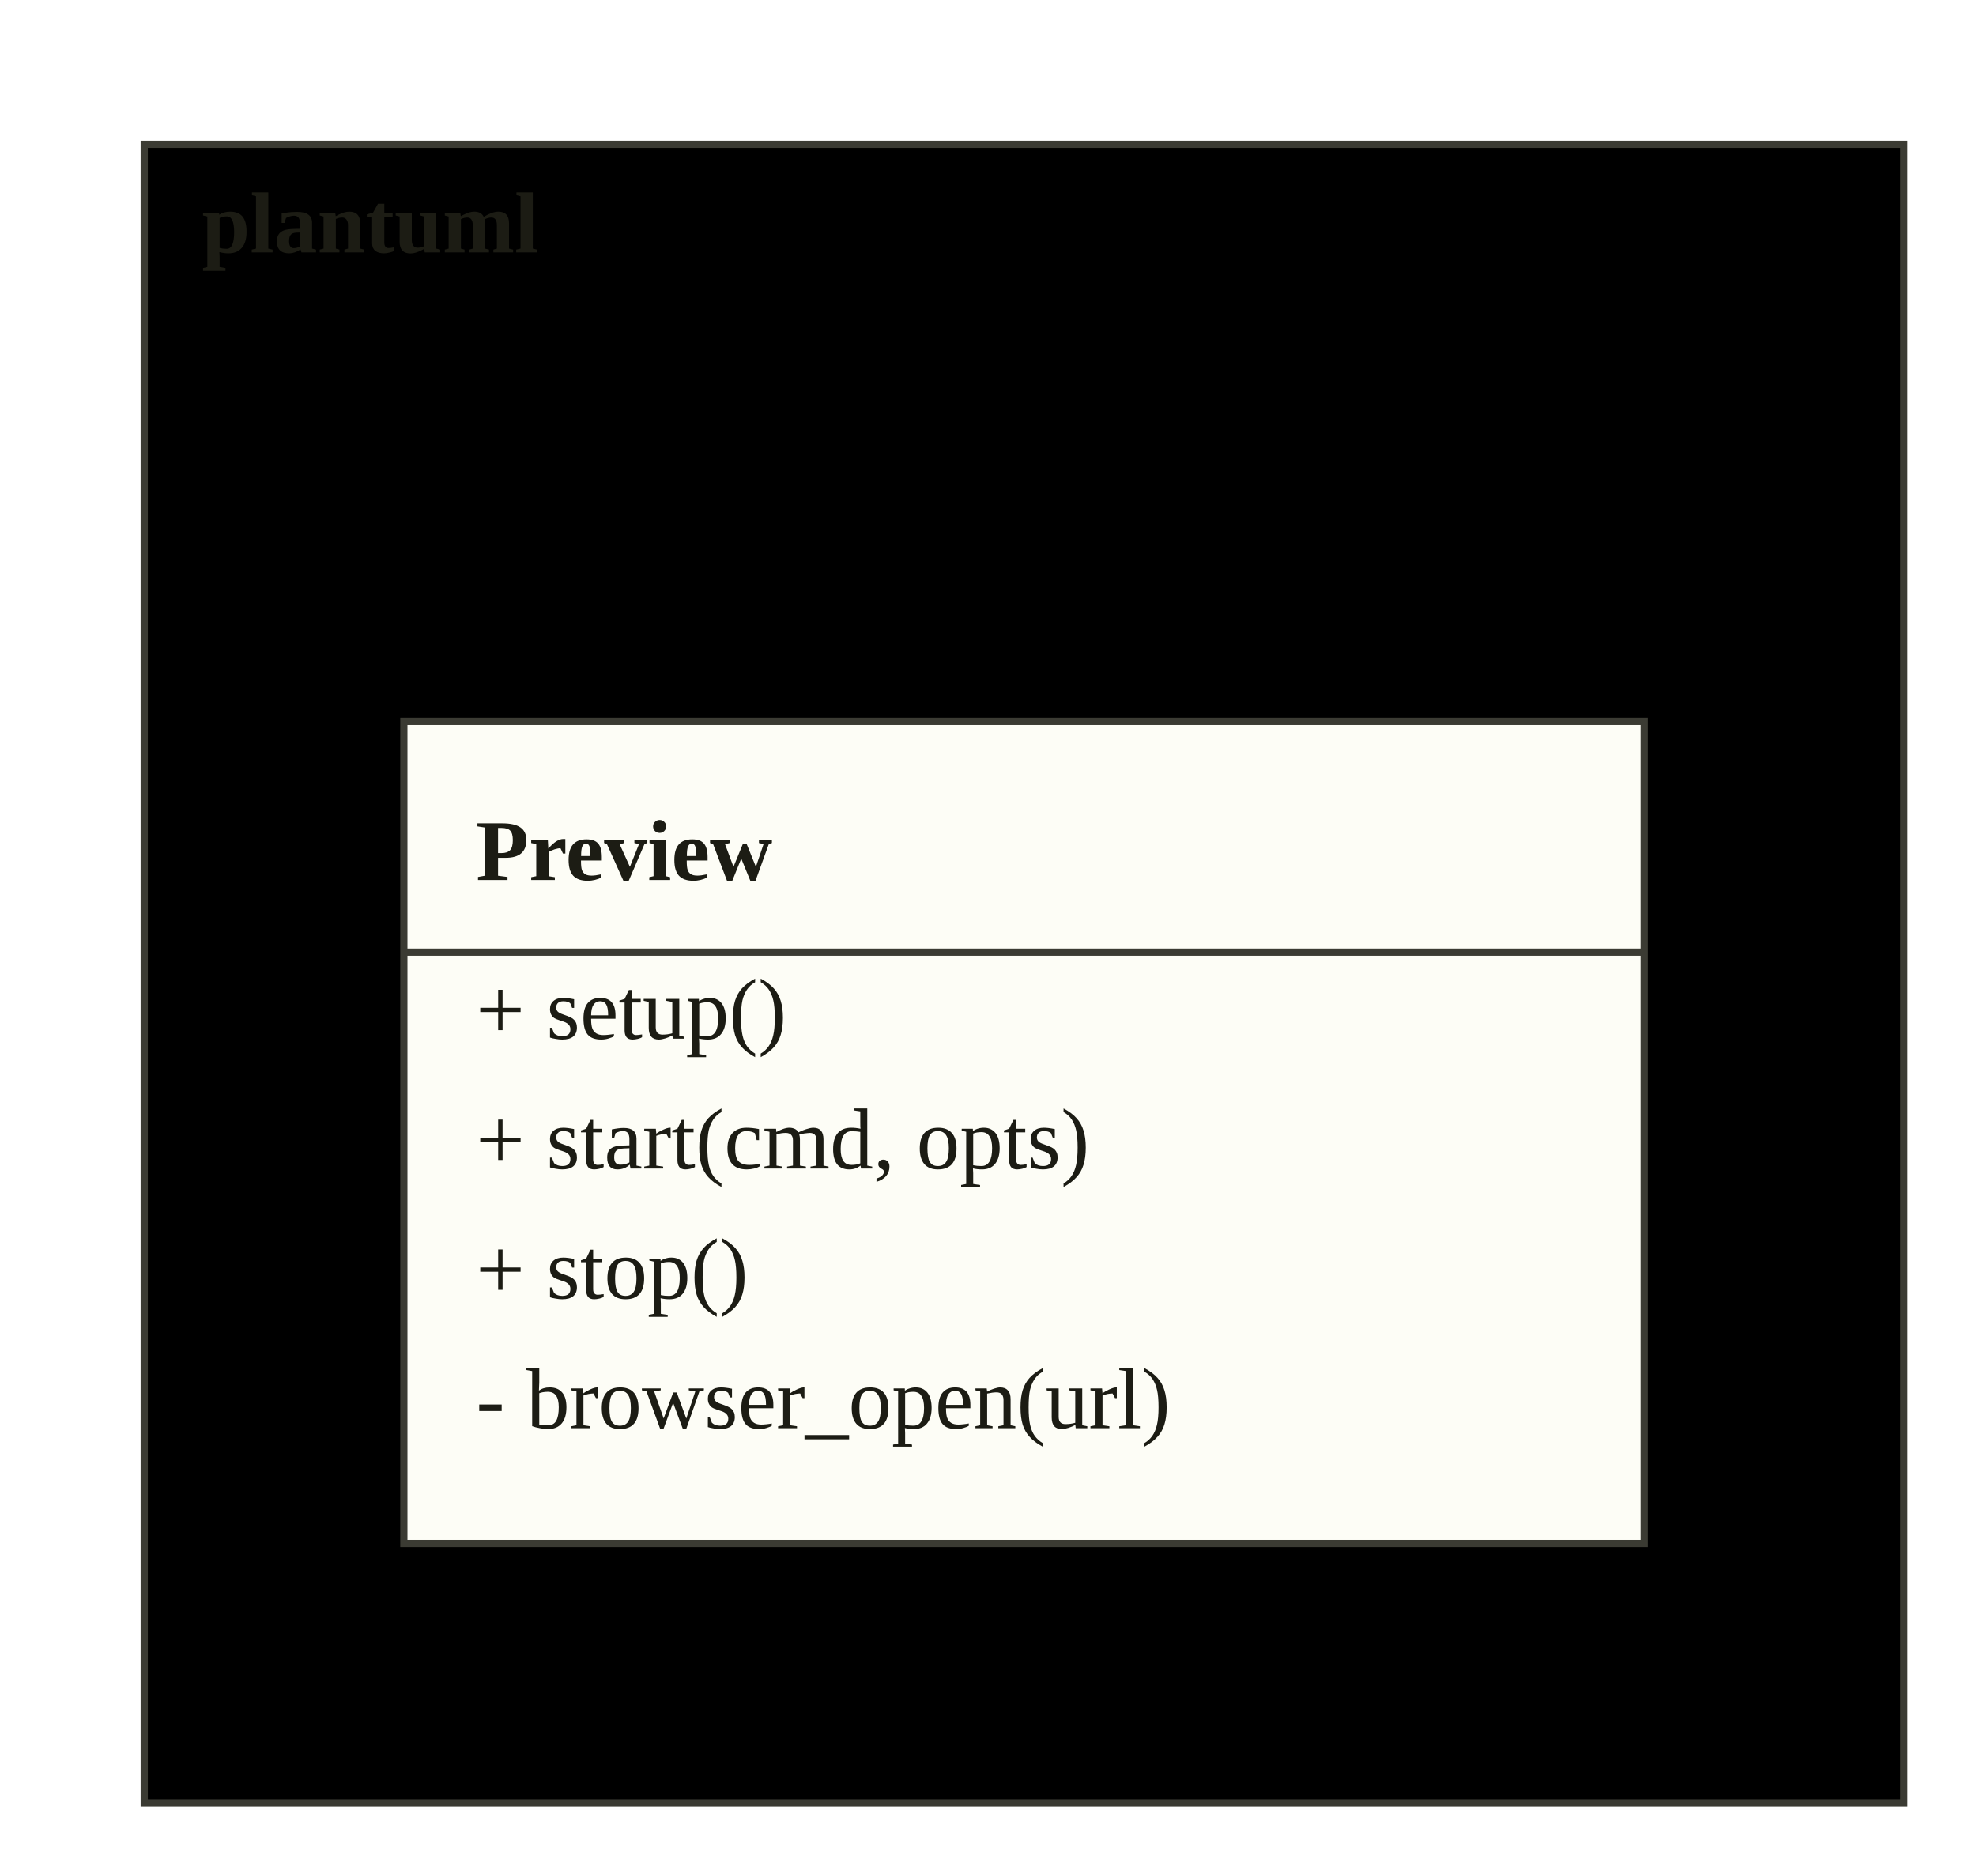
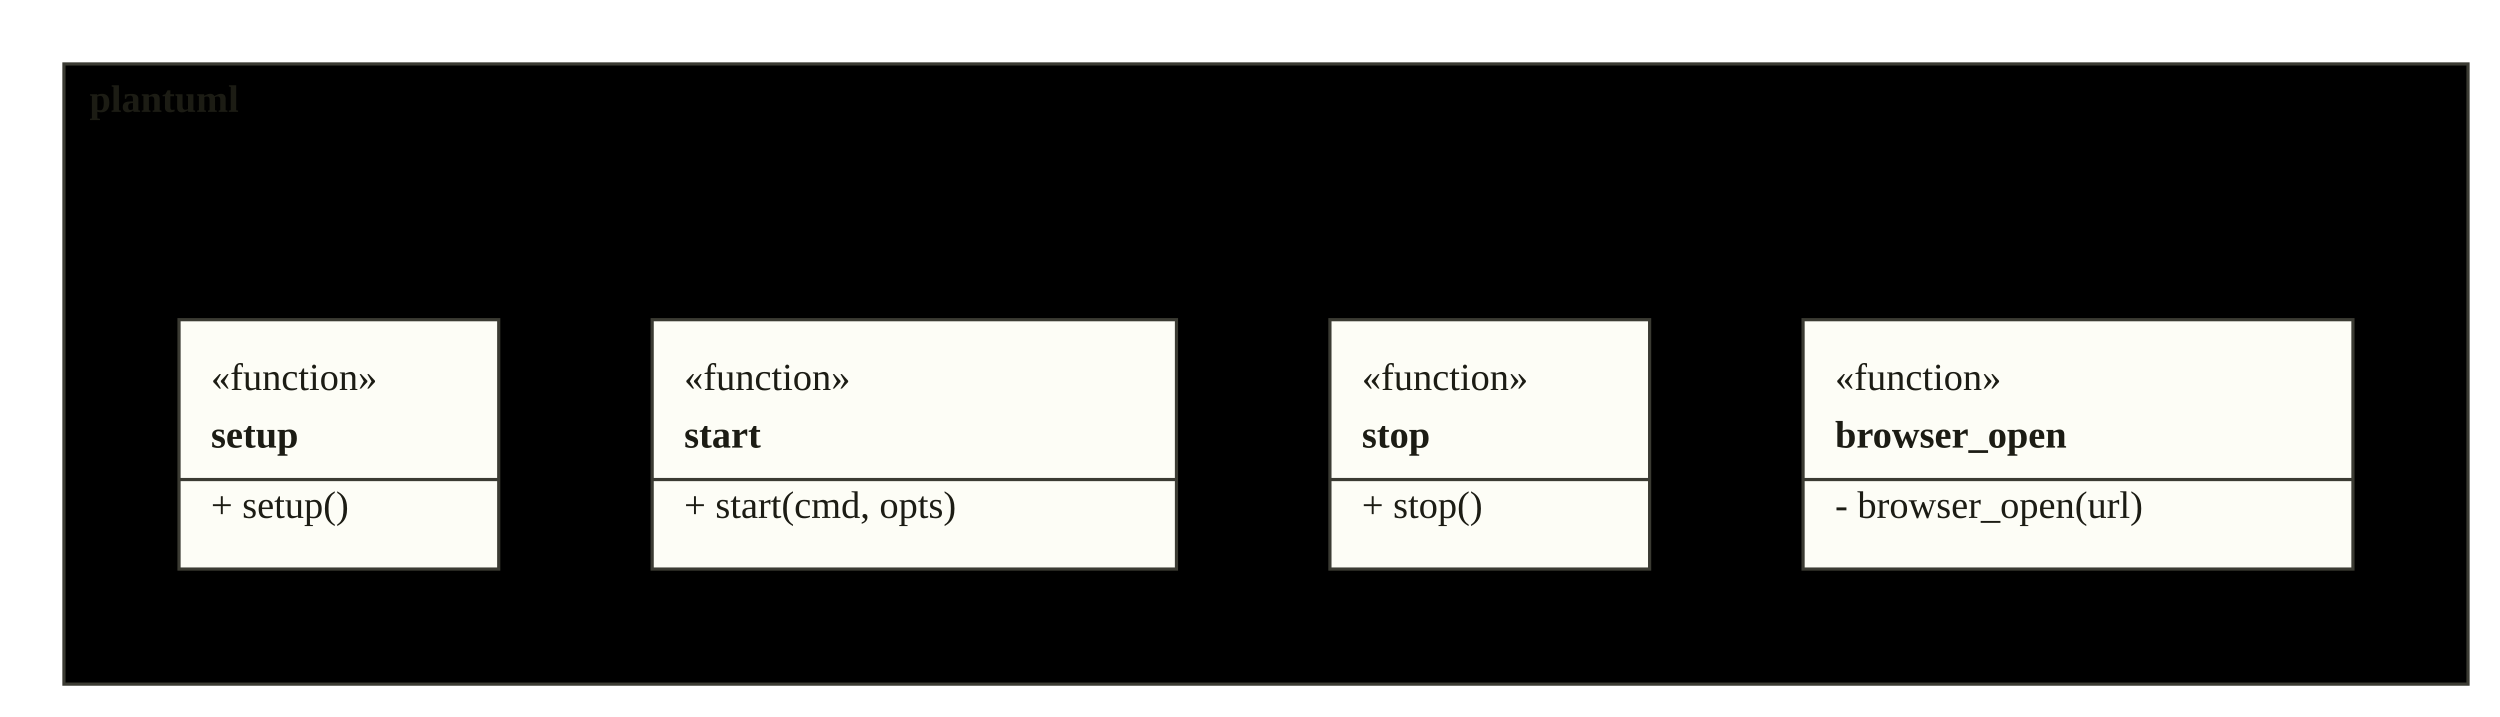
- <svg xmlns="http://www.w3.org/2000/svg" viewBox="-10 -10 274 260" width="274" height="260" class="pr-diagram" role="img">
+ <svg xmlns="http://www.w3.org/2000/svg" viewBox="-10 -10 782 224" width="782" height="224" class="pr-diagram" role="img">
  <style>
  :root { color-scheme: light dark; }
  .pr-diagram { font-family: var(--pr-font, ui-monospace, monospace); font-size: 12px; }
  .pr-box rect { fill: var(--pr-box-fill, #fdfdf6); stroke: var(--pr-stroke, #3b3b33); }
  .pr-container &gt; rect { fill: var(--pr-container-fill, none); stroke: var(--pr-stroke, #3b3b33); stroke-dasharray: none; }
  .pr-note rect { fill: var(--pr-note-fill, #fbf6d9); stroke: var(--pr-stroke, #3b3b33); }
  text { fill: var(--pr-text, #1c1c14); }
  .pr-header { font-weight: 600; }
  .pr-abstract .pr-header { font-style: italic; }
  .pr-sep { stroke: var(--pr-stroke, #3b3b33); }
  .pr-edge { stroke: var(--pr-stroke, #3b3b33); fill: none; }
  .pr-edge-realization, .pr-edge-dependency, .pr-edge-attachment { stroke-dasharray: 6 4; }
</style>
  <defs>
    <marker id="pr-tri" viewBox="0 0 14 12" refX="13" refY="6" markerWidth="14" markerHeight="12" orient="auto">
      <path d="M1,1 L13,6 L1,11 Z" fill="var(--pr-box-fill, #fdfdf6)" stroke="var(--pr-stroke, #3b3b33)" />
    </marker>
    <marker id="pr-diamond-filled" viewBox="0 0 16 10" refX="15" refY="5" markerWidth="16" markerHeight="10" orient="auto">
      <path d="M1,5 L8,1 L15,5 L8,9 Z" fill="var(--pr-stroke, #3b3b33)" />
    </marker>
    <marker id="pr-diamond" viewBox="0 0 16 10" refX="15" refY="5" markerWidth="16" markerHeight="10" orient="auto">
      <path d="M1,5 L8,1 L15,5 L8,9 Z" fill="var(--pr-box-fill, #fdfdf6)" stroke="var(--pr-stroke, #3b3b33)" />
    </marker>
    <marker id="pr-arrow" viewBox="0 0 12 12" refX="11" refY="6" markerWidth="12" markerHeight="12" orient="auto">
      <path d="M1,1 L11,6 L1,11" fill="none" stroke="var(--pr-stroke, #3b3b33)" />
    </marker>
  </defs>
  <g id="plantuml.preview" class="pr-container pr-classifier-namespace">
-     <rect x="28" y="50" width="208" height="172" />
+     <rect x="28" y="50" width="716" height="136" />
    <text class="pr-header" x="36" y="65">preview</text>
  </g>
  <g id="plantuml" class="pr-container pr-classifier-namespace">
-     <rect x="10" y="10" width="244" height="230" />
+     <rect x="10" y="10" width="752" height="194" />
    <text class="pr-header" x="18" y="25">plantuml</text>
  </g>
-   <g id="plantuml.preview.Preview" class="pr-box pr-classifier-class">
-     <rect x="46" y="90" width="172" height="114" />
-     <text class="pr-header" x="56" y="112">Preview</text>
-     <line class="pr-sep" x1="46" y1="122" x2="218" y2="122" />
-     <text x="56" y="134">+ setup()</text>
-     <text x="56" y="152">+ start(cmd, opts)</text>
-     <text x="56" y="170">+ stop()</text>
-     <text x="56" y="188">- browser_open(url)</text>
+   <g id="plantuml.preview.setup" class="pr-box pr-classifier-class">
+     <rect x="46" y="90" width="100" height="78" />
+     <text x="56" y="112">«function»</text>
+     <text class="pr-header" x="56" y="130">setup</text>
+     <line class="pr-sep" x1="46" y1="140" x2="146" y2="140" />
+     <text x="56" y="152">+ setup()</text>
+   </g>
+   <g id="plantuml.preview.start" class="pr-box pr-classifier-class">
+     <rect x="194" y="90" width="164" height="78" />
+     <text x="204" y="112">«function»</text>
+     <text class="pr-header" x="204" y="130">start</text>
+     <line class="pr-sep" x1="194" y1="140" x2="358" y2="140" />
+     <text x="204" y="152">+ start(cmd, opts)</text>
+   </g>
+   <g id="plantuml.preview.stop" class="pr-box pr-classifier-class">
+     <rect x="406" y="90" width="100" height="78" />
+     <text x="416" y="112">«function»</text>
+     <text class="pr-header" x="416" y="130">stop</text>
+     <line class="pr-sep" x1="406" y1="140" x2="506" y2="140" />
+     <text x="416" y="152">+ stop()</text>
+   </g>
+   <g id="plantuml.preview.browser_open" class="pr-box pr-classifier-class">
+     <rect x="554" y="90" width="172" height="78" />
+     <text x="564" y="112">«function»</text>
+     <text class="pr-header" x="564" y="130">browser_open</text>
+     <line class="pr-sep" x1="554" y1="140" x2="726" y2="140" />
+     <text x="564" y="152">- browser_open(url)</text>
  </g>
</svg>
